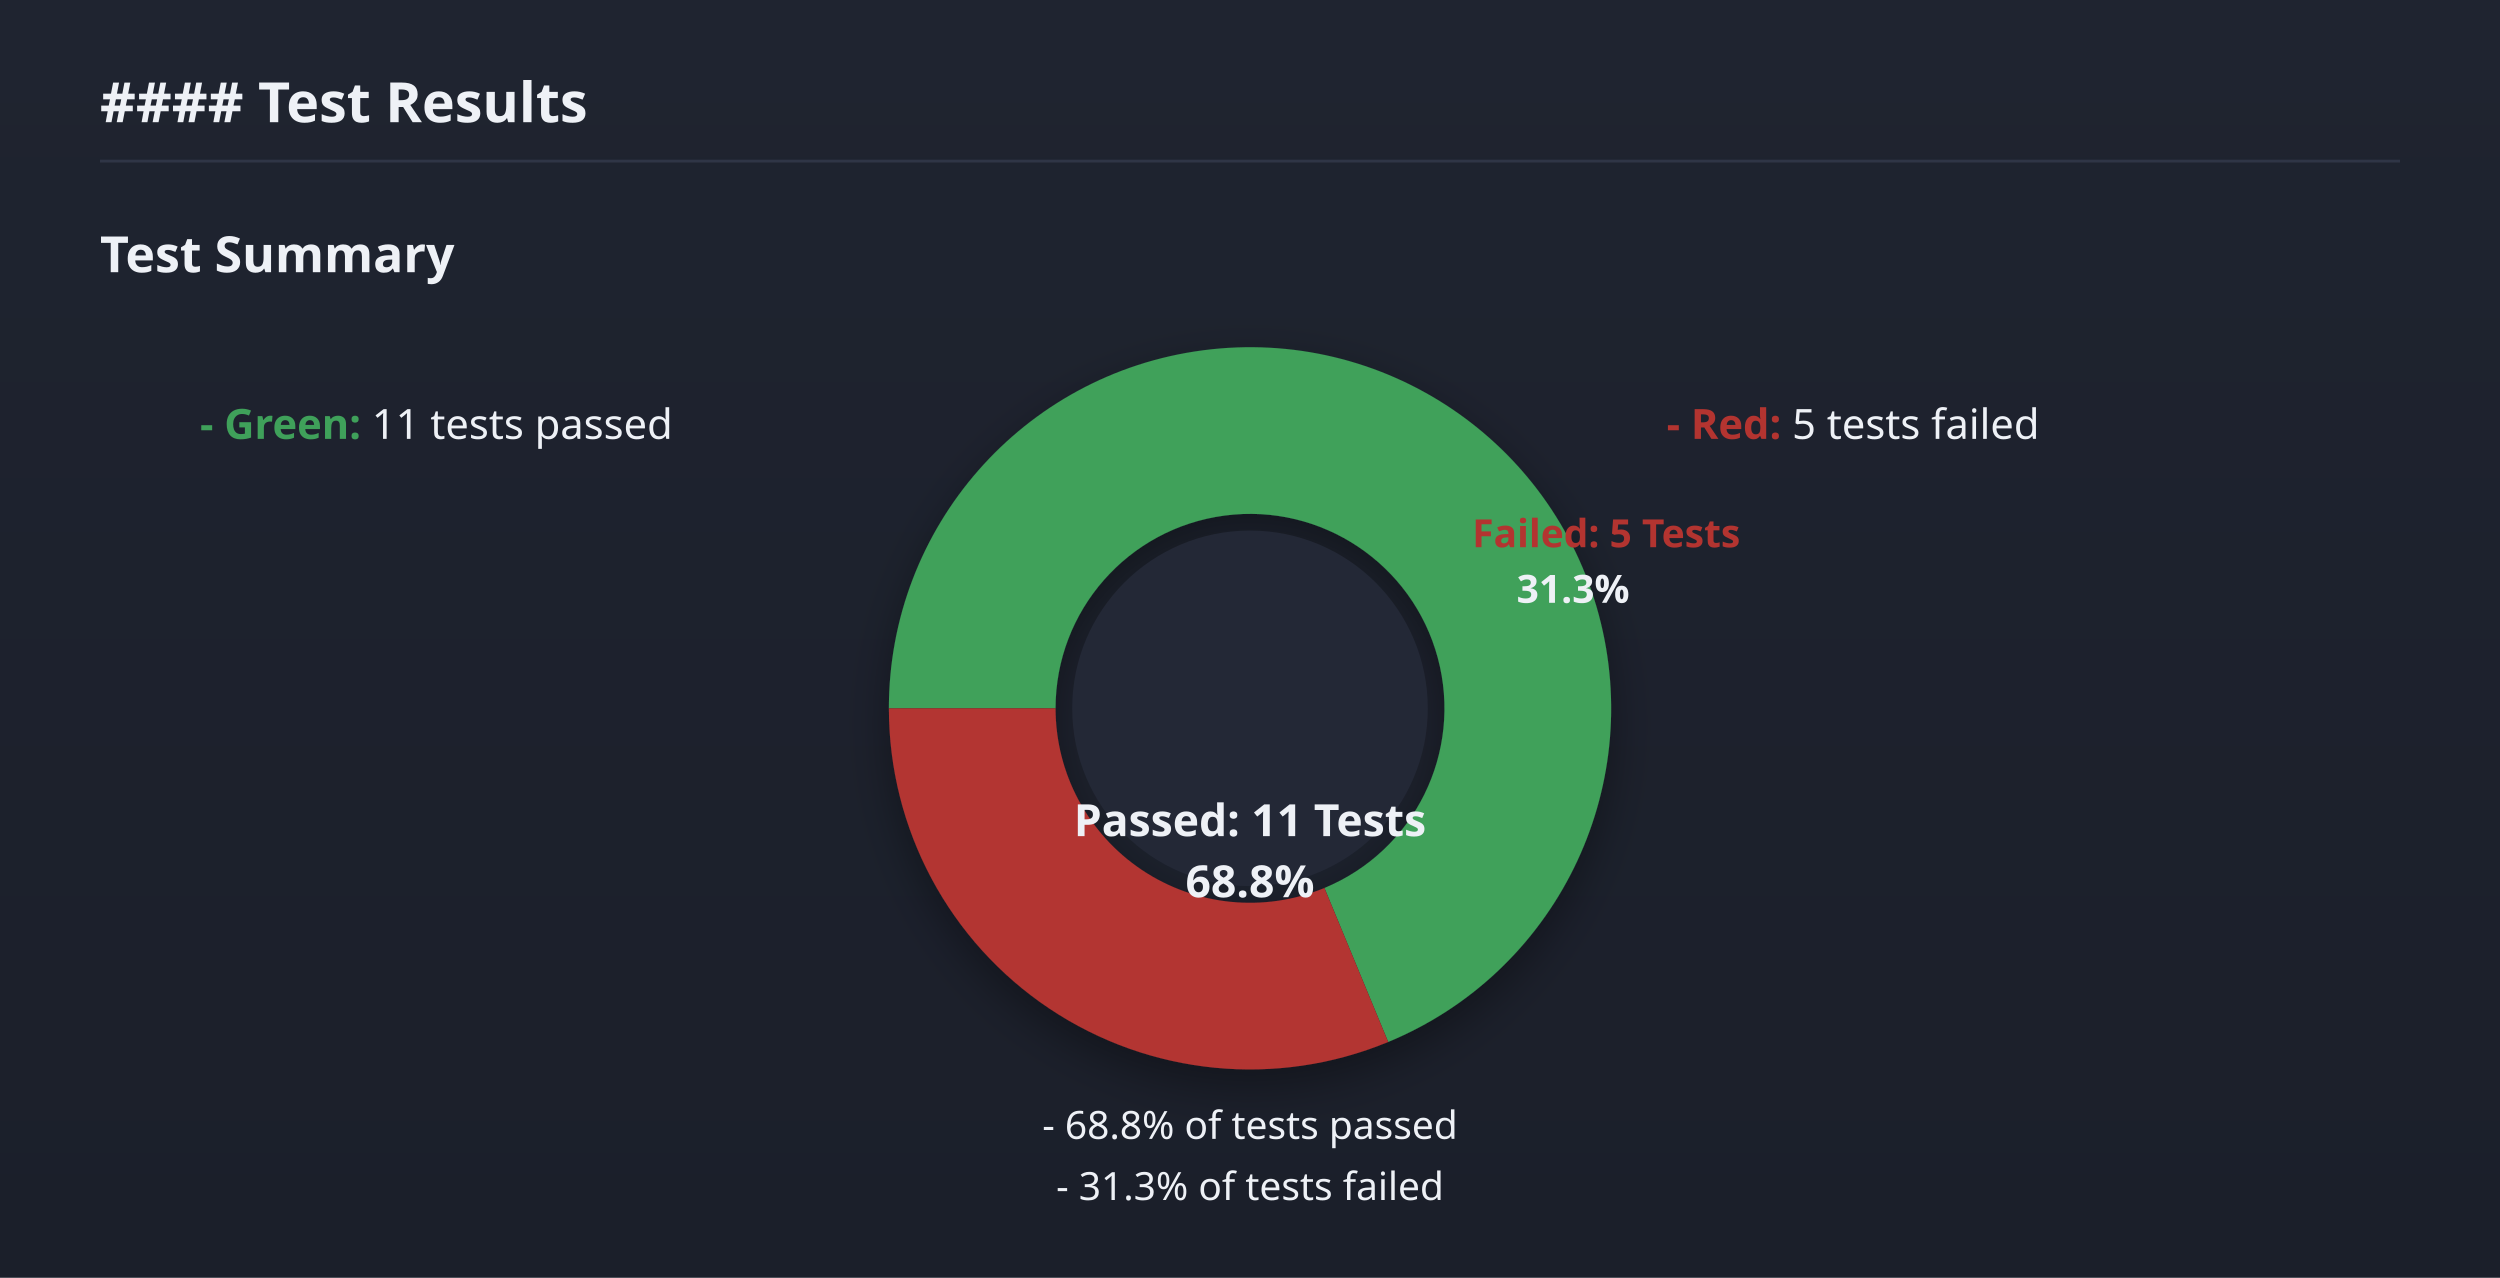
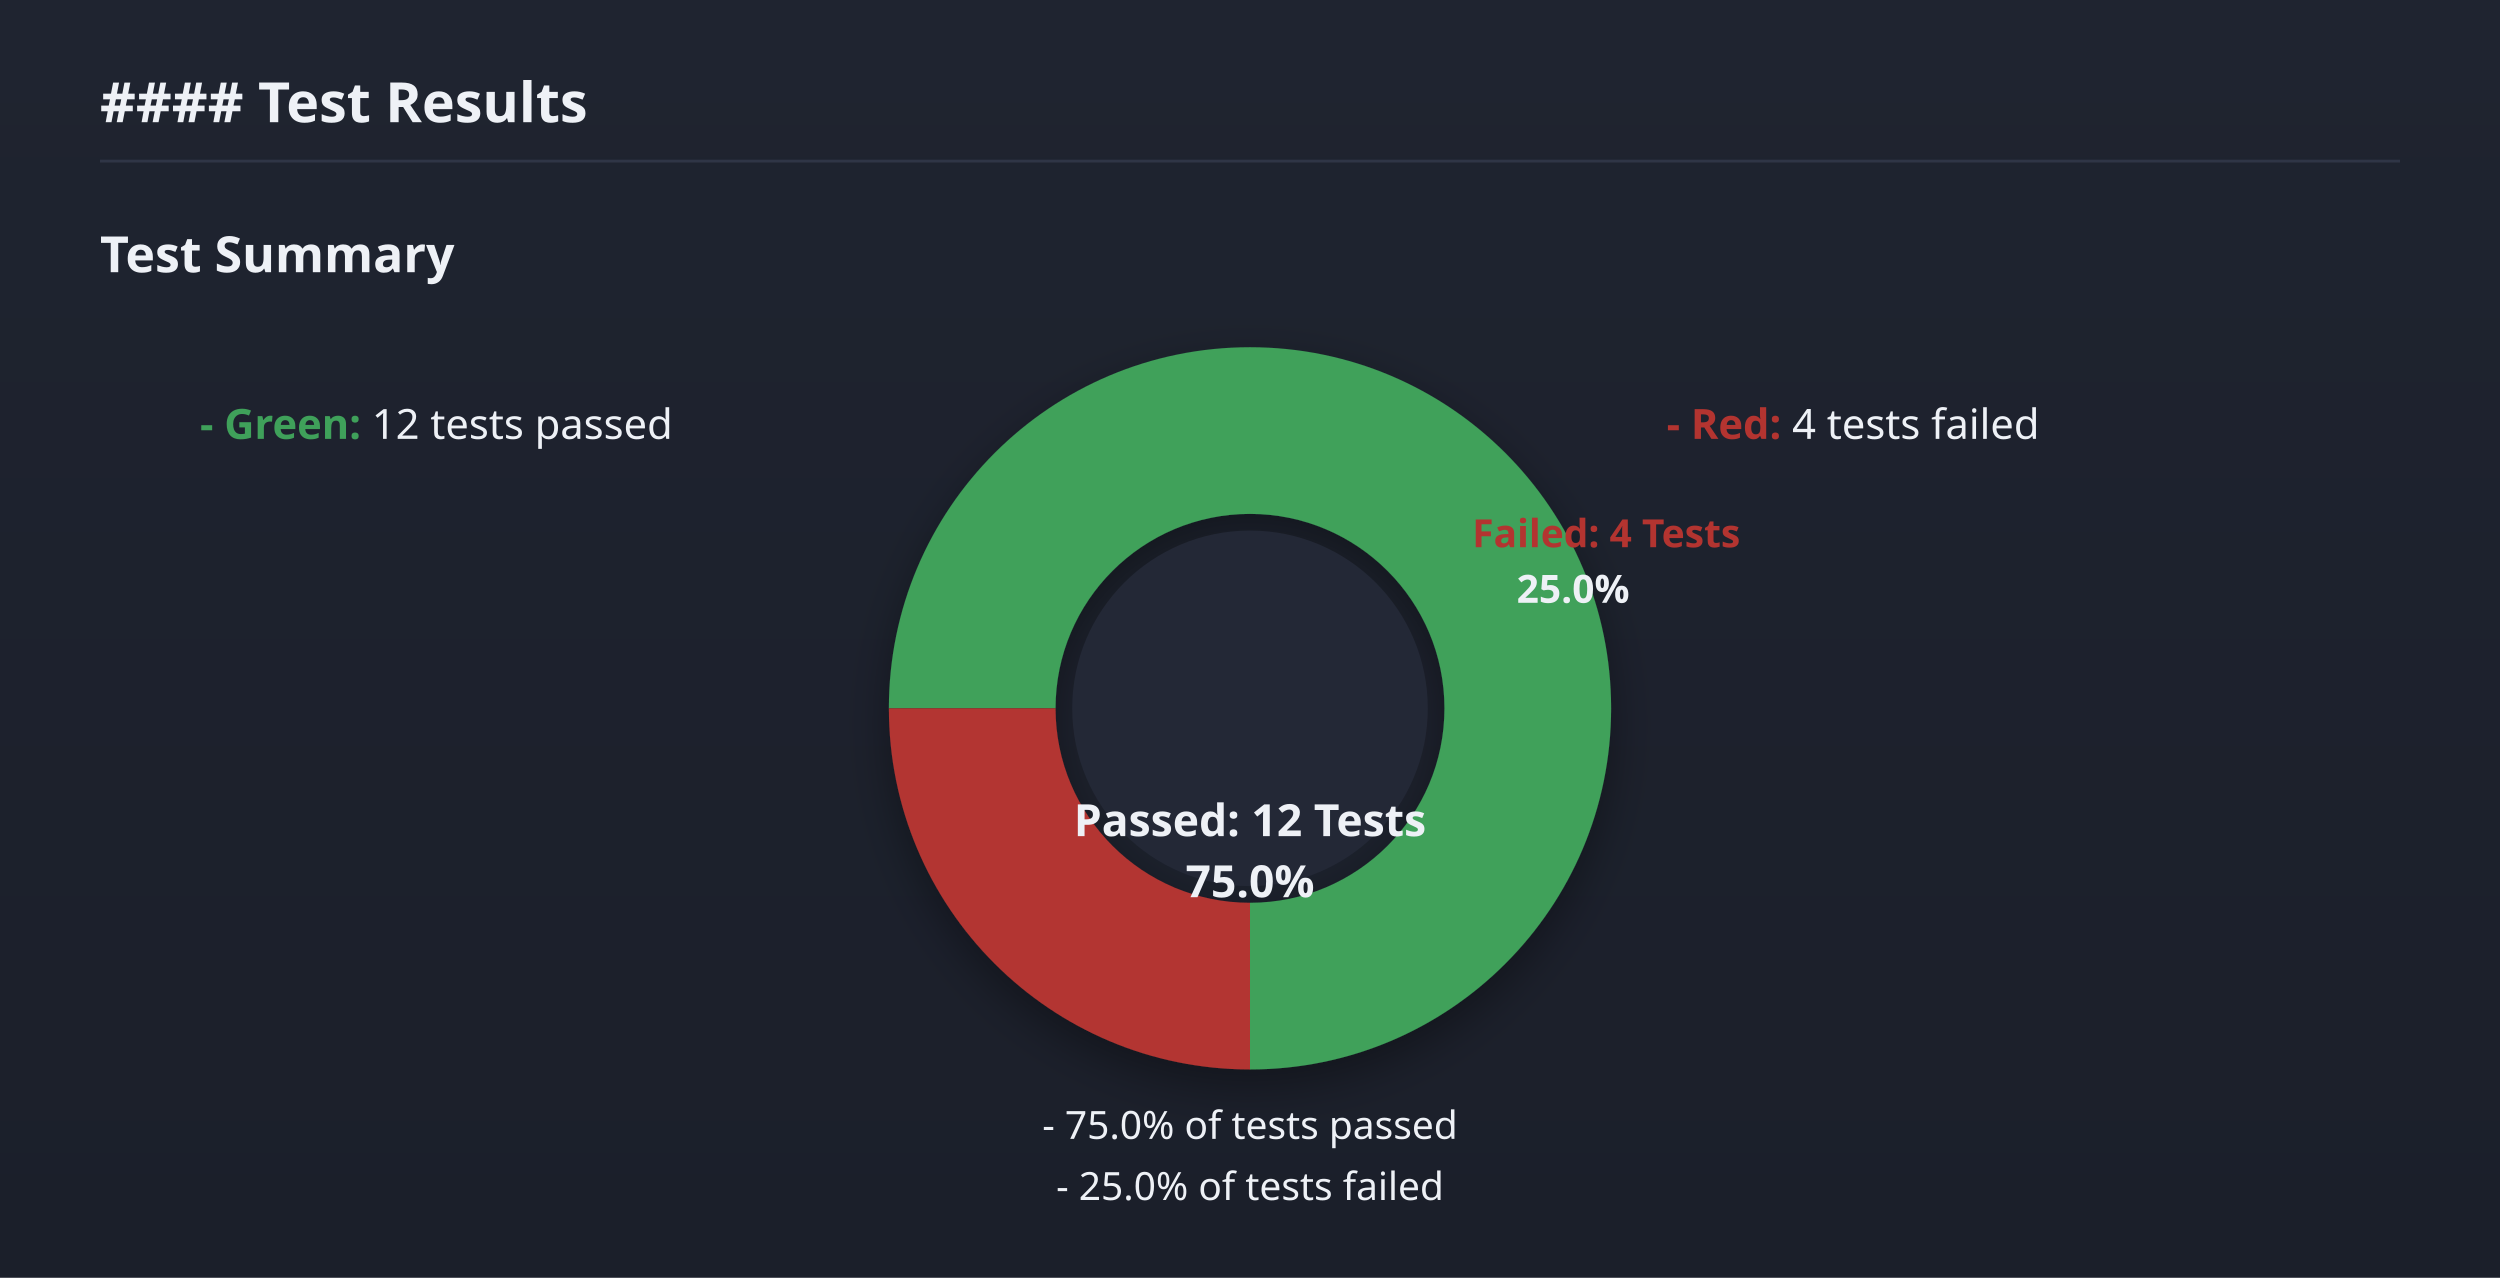
<svg xmlns="http://www.w3.org/2000/svg" width="900" height="460" viewBox="0 0 900 460">
  <defs>
    <linearGradient id="bgFade" x1="0" y1="0" x2="0" y2="1">
      <stop offset="0" stop-color="#1f2430" />
      <stop offset="1" stop-color="#1b1f2a" />
    </linearGradient>
    <filter id="softShadow" x="-30%" y="-30%" width="160%" height="160%">
      <feDropShadow dx="0" dy="6" stdDeviation="8" flood-color="#000" flood-opacity="0.35" />
    </filter>
  </defs>
  <rect x="0" y="0" width="900" height="460" fill="url(#bgFade)" />
  <text x="36" y="44" fill="#eef1f6" font-size="20" font-weight="700" font-family="Trebuchet MS, Lucida Sans Unicode, Lucida Grande, sans-serif">
      #### Test Results
    </text>
  <line x1="36" y1="58" x2="864" y2="58" stroke="#2f3546" stroke-width="1" />
  <text x="36" y="98" fill="#eef1f6" font-size="18" font-weight="600" font-family="Trebuchet MS, Lucida Sans Unicode, Lucida Grande, sans-serif">
      Test Summary
    </text>
  <text x="72" y="158" fill="#eef1f6" font-size="15" font-family="Trebuchet MS, Lucida Sans Unicode, Lucida Grande, sans-serif">
    <tspan fill="#3fa15a" font-weight="700">- Green:</tspan>
-     <tspan> 11 tests passed</tspan>
+     <tspan> 12 tests passed</tspan>
  </text>
  <text x="600" y="158" fill="#eef1f6" font-size="15" font-family="Trebuchet MS, Lucida Sans Unicode, Lucida Grande, sans-serif">
    <tspan fill="#b33430" font-weight="700">- Red:</tspan>
-     <tspan> 5 tests failed</tspan>
+     <tspan> 4 tests failed</tspan>
  </text>
  <g filter="url(#softShadow)">
-     <path d="M 320 255 A 130 130 0 1 1 499.749 375.104 L 476.788 319.672 A 70 70 0 1 0 380 255 Z" fill="#3fa15a" />
-     <path d="M 499.749 375.104 A 130 130 0 0 1 320 255 L 380 255 A 70 70 0 0 0 476.788 319.672 Z" fill="#b33430" />
+     <path d="M 320 255 A 130 130 0 1 1 450 385 L 450 325 A 70 70 0 1 0 380 255 Z" fill="#3fa15a" />
+     <path d="M 450 385 A 130 130 0 0 1 320 255 L 380 255 A 70 70 0 0 0 450 325 Z" fill="#b33430" />
  </g>
  <circle cx="450" cy="255" r="64" fill="#232836" />
  <text x="530" y="197" fill="#b33430" font-size="14" font-weight="700" font-family="Trebuchet MS, Lucida Sans Unicode, Lucida Grande, sans-serif">
-       Failed: 5 Tests
+       Failed: 4 Tests
    </text>
  <text x="546" y="217" fill="#eef1f6" font-size="14" font-weight="700" font-family="Trebuchet MS, Lucida Sans Unicode, Lucida Grande, sans-serif">
-       31.3%
+       25.0%
    </text>
  <text x="450" y="301" fill="#eef1f6" text-anchor="middle" font-size="16" font-weight="700" font-family="Trebuchet MS, Lucida Sans Unicode, Lucida Grande, sans-serif">
-       Passed: 11 Tests
+       Passed: 12 Tests
    </text>
  <text x="450" y="323" fill="#eef1f6" text-anchor="middle" font-size="16" font-weight="700" font-family="Trebuchet MS, Lucida Sans Unicode, Lucida Grande, sans-serif">
-       68.8%
+       75.0%
    </text>
  <text x="450" y="410" fill="#eef1f6" text-anchor="middle" font-size="14" font-family="Trebuchet MS, Lucida Sans Unicode, Lucida Grande, sans-serif">
-       - 68.8% of tests passed
+       - 75.0% of tests passed
    </text>
  <text x="450" y="432" fill="#eef1f6" text-anchor="middle" font-size="14" font-family="Trebuchet MS, Lucida Sans Unicode, Lucida Grande, sans-serif">
-       - 31.3% of tests failed
+       - 25.0% of tests failed
    </text>
</svg>
